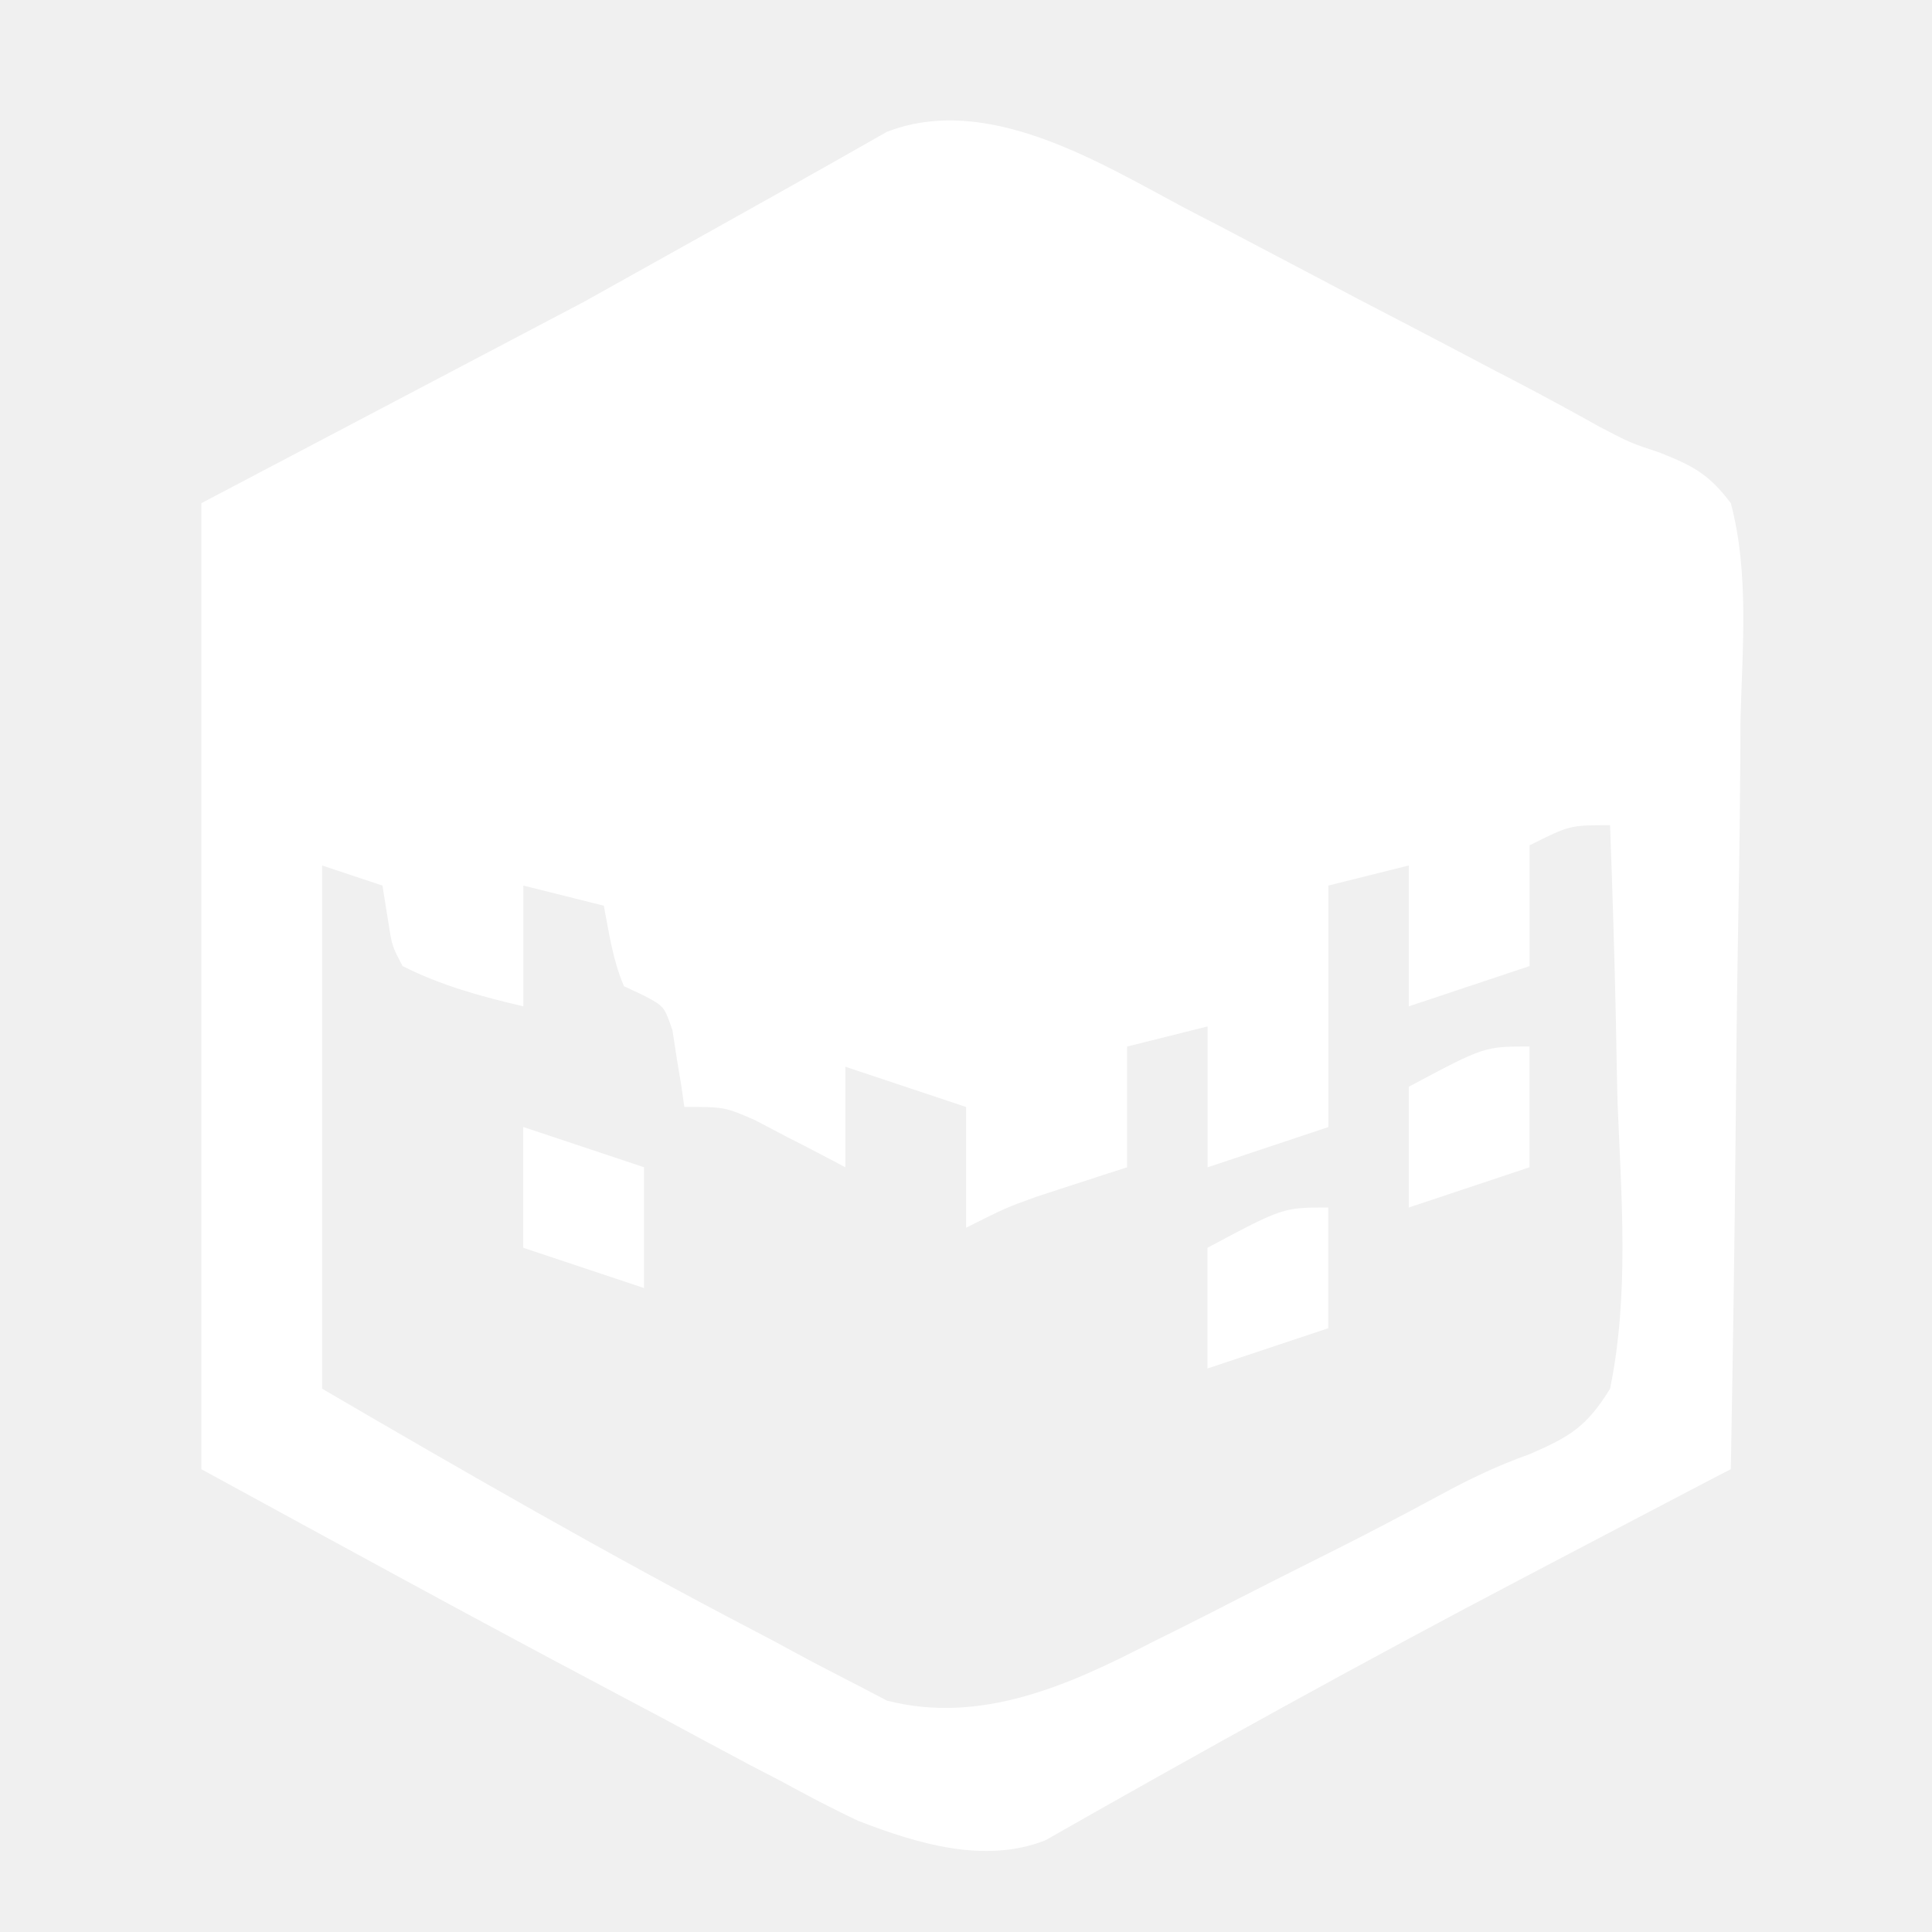
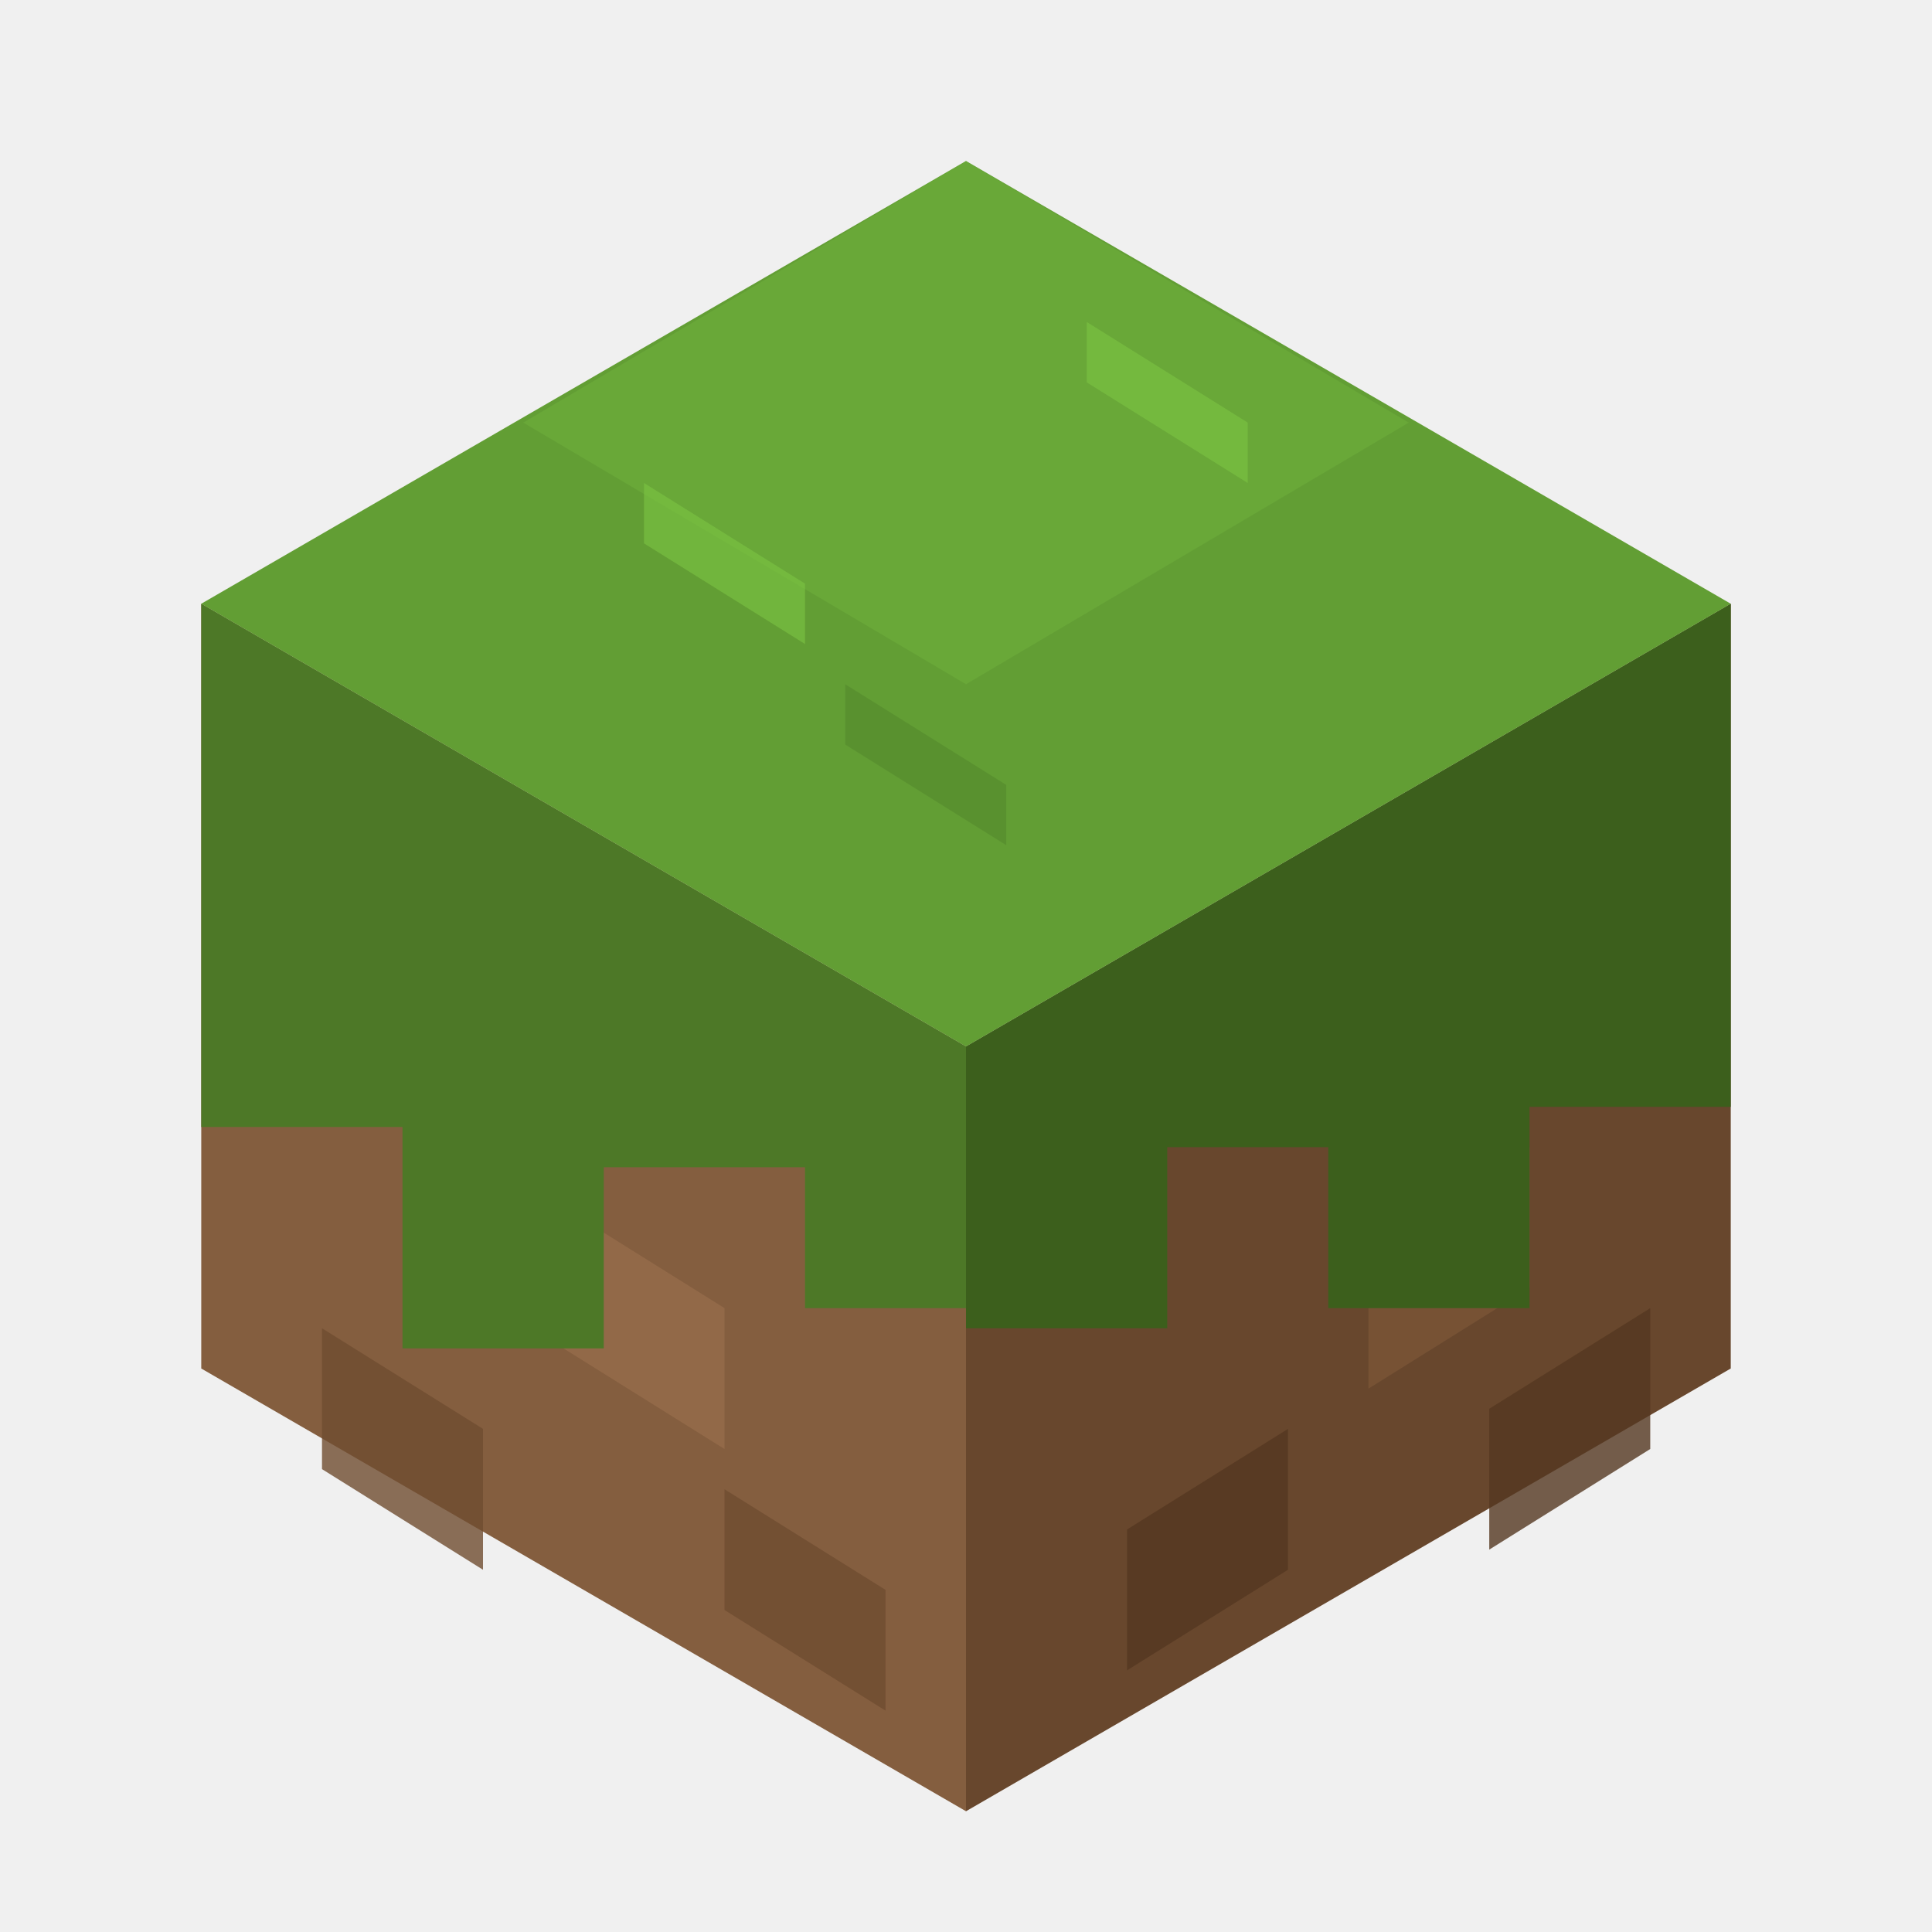
- <svg xmlns="http://www.w3.org/2000/svg" viewBox="0 0 96 96" fill="#ffffff">
-   <path d="M0 0 C0.63 0.33 1.26 0.66 1.89 0.98 C3.53 1.84 5.17 2.71 6.81 3.57 C8.14 4.28 9.47 4.97 10.8 5.66 C12.41 6.5 14.02 7.34 15.62 8.19 C15.92 8.34 16.22 8.5 16.53 8.66 C17.94 9.4 19.33 10.15 20.72 10.93 C22.25 11.73 22.25 11.73 23.75 12.23 C25.39 12.88 26.18 13.31 27.25 14.73 C28.17 18.2 27.82 21.96 27.73 25.52 C27.73 26.59 27.72 27.66 27.71 28.74 C27.69 31.55 27.64 34.37 27.59 37.18 C27.54 40.06 27.52 42.93 27.49 45.81 C27.44 51.45 27.35 57.09 27.25 62.73 C26.72 63 26.19 63.28 25.65 63.56 C23.65 64.61 21.64 65.66 19.64 66.71 C18.78 67.16 17.92 67.61 17.07 68.06 C9.02 72.28 1.08 76.68 -6.81 81.17 C-9.82 82.36 -13.2 81.33 -16.09 80.21 C-17.42 79.59 -18.7 78.91 -19.98 78.21 C-20.22 78.09 -20.22 78.09 -21.43 77.46 C-22.94 76.66 -24.44 75.85 -25.94 75.04 C-26.93 74.52 -27.92 73.99 -28.9 73.47 C-35.55 69.95 -42.15 66.33 -48.75 62.73 C-48.75 46.89 -48.75 31.05 -48.75 14.73 C-42.48 11.43 -36.21 8.13 -29.75 4.73 C-19.41 -1.04 -19.41 -1.04 -14.69 -3.72 C-9.74 -5.64 -4.25 -2.27 0 0 Z M17.25 31.73 C17.25 33.71 17.25 35.69 17.25 37.73 C15.27 38.39 13.29 39.05 11.25 39.73 C11.25 37.42 11.25 35.11 11.25 32.73 C9.93 33.06 8.61 33.39 7.25 33.73 C7.25 37.69 7.25 41.65 7.25 45.73 C5.27 46.39 3.29 47.05 1.25 47.73 C1.25 45.42 1.25 43.11 1.25 40.73 C-0.07 41.06 -1.39 41.39 -2.75 41.73 C-2.75 43.71 -2.75 45.69 -2.75 47.73 C-3.16 47.86 -3.57 47.99 -4 48.13 C-4.53 48.31 -5.07 48.48 -5.63 48.66 C-5.9 48.75 -5.9 48.75 -7.25 49.19 C-8.75 49.73 -8.75 49.73 -10.75 50.73 C-10.75 48.75 -10.75 46.77 -10.75 44.73 C-12.73 44.07 -14.71 43.41 -16.75 42.73 C-16.75 44.38 -16.75 46.03 -16.75 47.73 C-17.16 47.51 -17.57 47.29 -18 47.07 C-18.53 46.79 -19.07 46.51 -19.63 46.23 C-20.16 45.95 -20.7 45.67 -21.25 45.38 C-22.75 44.73 -22.75 44.73 -24.75 44.73 C-24.8 44.38 -24.85 44.03 -24.9 43.67 C-24.98 43.21 -25.05 42.76 -25.13 42.29 C-25.2 41.84 -25.27 41.38 -25.34 40.92 C-25.75 39.73 -25.75 39.73 -26.75 39.2 C-27.08 39.04 -27.41 38.89 -27.75 38.73 C-28.31 37.41 -28.48 36.14 -28.75 34.73 C-30.07 34.4 -31.39 34.07 -32.75 33.73 C-32.75 35.71 -32.75 37.69 -32.75 39.73 C-34.85 39.24 -36.83 38.7 -38.75 37.73 C-39.27 36.74 -39.27 36.74 -39.44 35.66 C-39.54 35.02 -39.65 34.39 -39.75 33.73 C-40.74 33.4 -41.73 33.07 -42.75 32.73 C-42.75 41.31 -42.75 49.89 -42.75 58.73 C-35.67 62.86 -28.56 66.96 -21.29 70.75 C-20.6 71.11 -19.92 71.47 -19.25 71.84 C-18.29 72.36 -17.32 72.86 -16.35 73.36 C-16.07 73.5 -16.07 73.5 -14.68 74.23 C-10.03 75.42 -5.67 73.48 -1.57 71.36 C-1.1 71.13 -0.64 70.9 -0.16 70.66 C0.82 70.17 1.8 69.67 2.77 69.17 C4.24 68.42 5.71 67.68 7.19 66.94 C9.07 66 10.94 65.02 12.79 64.02 C14.26 63.22 15.68 62.54 17.26 61.98 C19.27 61.11 20.09 60.61 21.25 58.73 C22.21 54.06 21.81 49.2 21.62 44.48 C21.59 43.15 21.56 41.82 21.54 40.48 C21.47 37.23 21.37 33.98 21.25 30.73 C19.25 30.73 19.25 30.73 17.25 31.73 Z" transform="translate(58.75391,10.27344)" />
-   <path d="M0 0 C0 1.98 0 3.96 0 6 C-1.98 6.66 -3.96 7.32 -6 8 C-6 6.02 -6 4.04 -6 2 C-2.25 0 -2.25 0 0 0 Z" transform="translate(76,52)" />
-   <path d="M0 0 C1.98 0.66 3.96 1.32 6 2 C6 3.98 6 5.96 6 8 C4.02 7.34 2.04 6.68 0 6 C0 4.02 0 2.04 0 0 Z" transform="translate(26,56)" />
-   <path d="M0 0 C0 1.98 0 3.96 0 6 C-1.98 6.66 -3.96 7.32 -6 8 C-6 6.02 -6 4.04 -6 2 C-2.25 0 -2.25 0 0 0 Z" transform="translate(66,60)" />
+ <svg xmlns="http://www.w3.org/2000/svg" viewBox="0 0 96 96" width="96" height="96">
+   <polygon points="10,30 48,52 48,90 10,68" fill="#845e3f" />
+   <polygon points="16,66 24,71 24,78 16,73" fill="#6f4c30" opacity="0.8" />
+   <polygon points="28,60 36,65 36,72 28,67" fill="#996e4c" opacity="0.7" />
+   <polygon points="36,74 44,79 44,85 36,80" fill="#6f4c30" opacity="0.8" />
+   <polygon points="48,52 86,30 86,68 48,90" fill="#68472d" />
+   <polygon points="56,76 64,71 64,78 56,83" fill="#543720" opacity="0.8" />
+   <polygon points="68,62 76,57 76,64 68,69" fill="#7d5738" opacity="0.7" />
+   <polygon points="74,70 82,65 82,72 74,77" fill="#543720" opacity="0.8" />
+   <polygon points="10,30 48,52 48,65 40,65 40,58 30,58 30,67 20,67 20,56 10,56" fill="#4d7827" />
+   <polygon points="48,52 86,30 86,55 76,55 76,65 66,65 66,57 58,57 58,66 48,66" fill="#3c5f1c" />
+   <polygon points="48,8 86,30 48,52 10,30" fill="#629e34" />
+   <polygon points="48,8 70,21 48,34 26,21" fill="#6fb13c" opacity="0.5" />
+   <polygon points="32,24 40,29 40,32 32,27" fill="#7cc443" opacity="0.6" />
+   <polygon points="54,16 62,21 62,24 54,19" fill="#7cc443" opacity="0.6" />
+   <polygon points="42,34 50,39 50,42 42,37" fill="#54892c" opacity="0.6" />
</svg>
